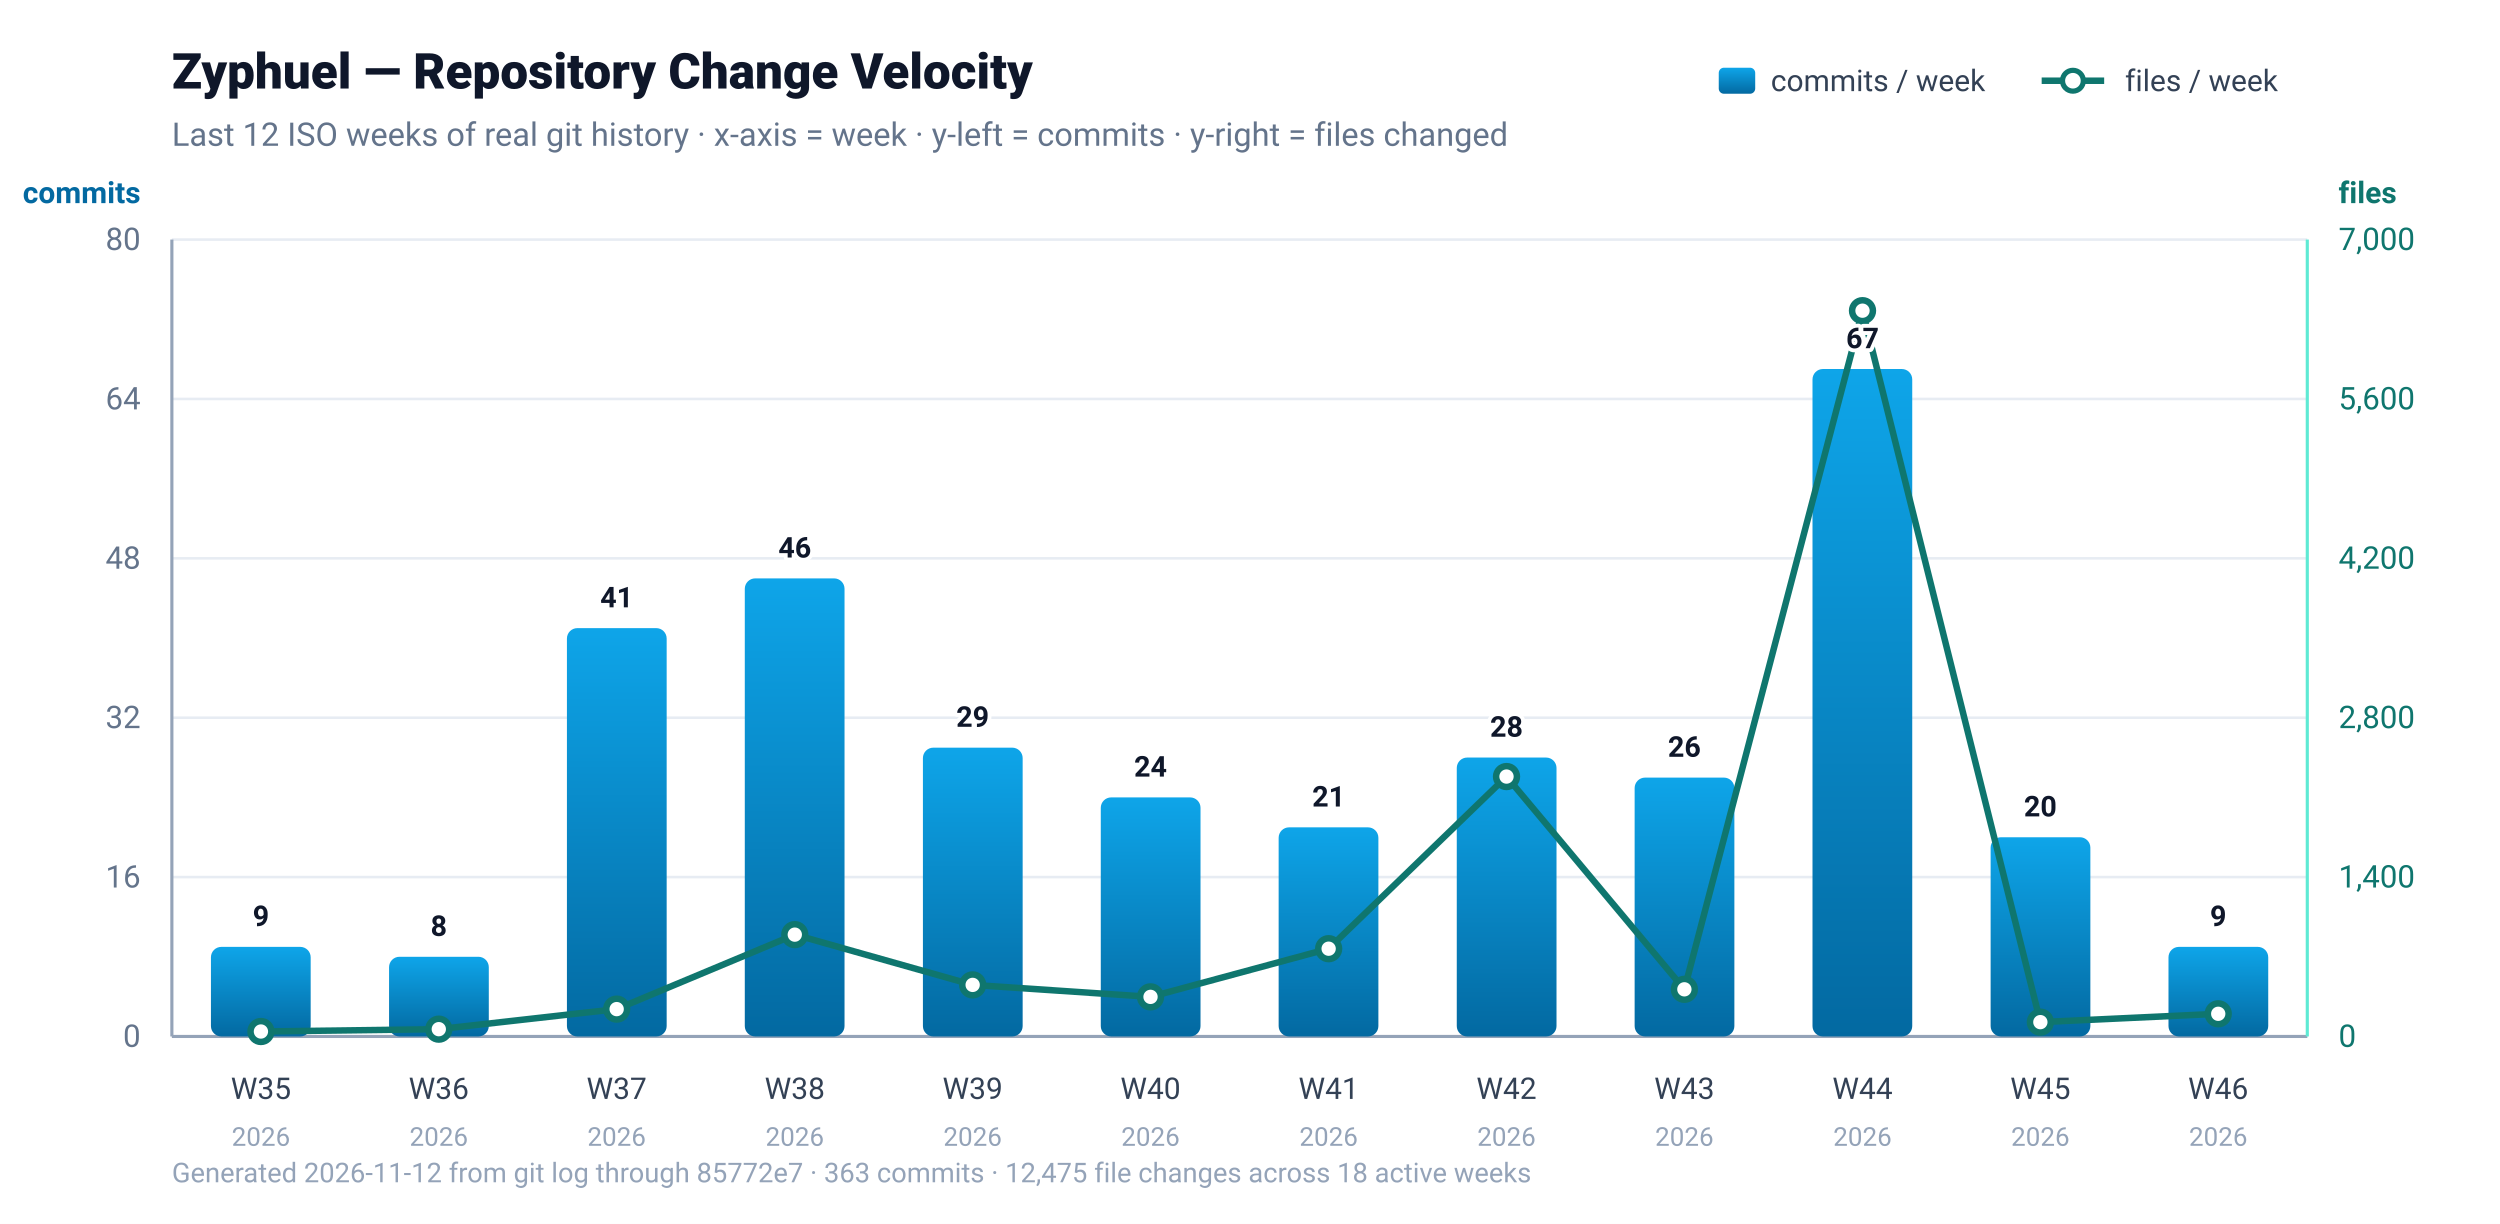
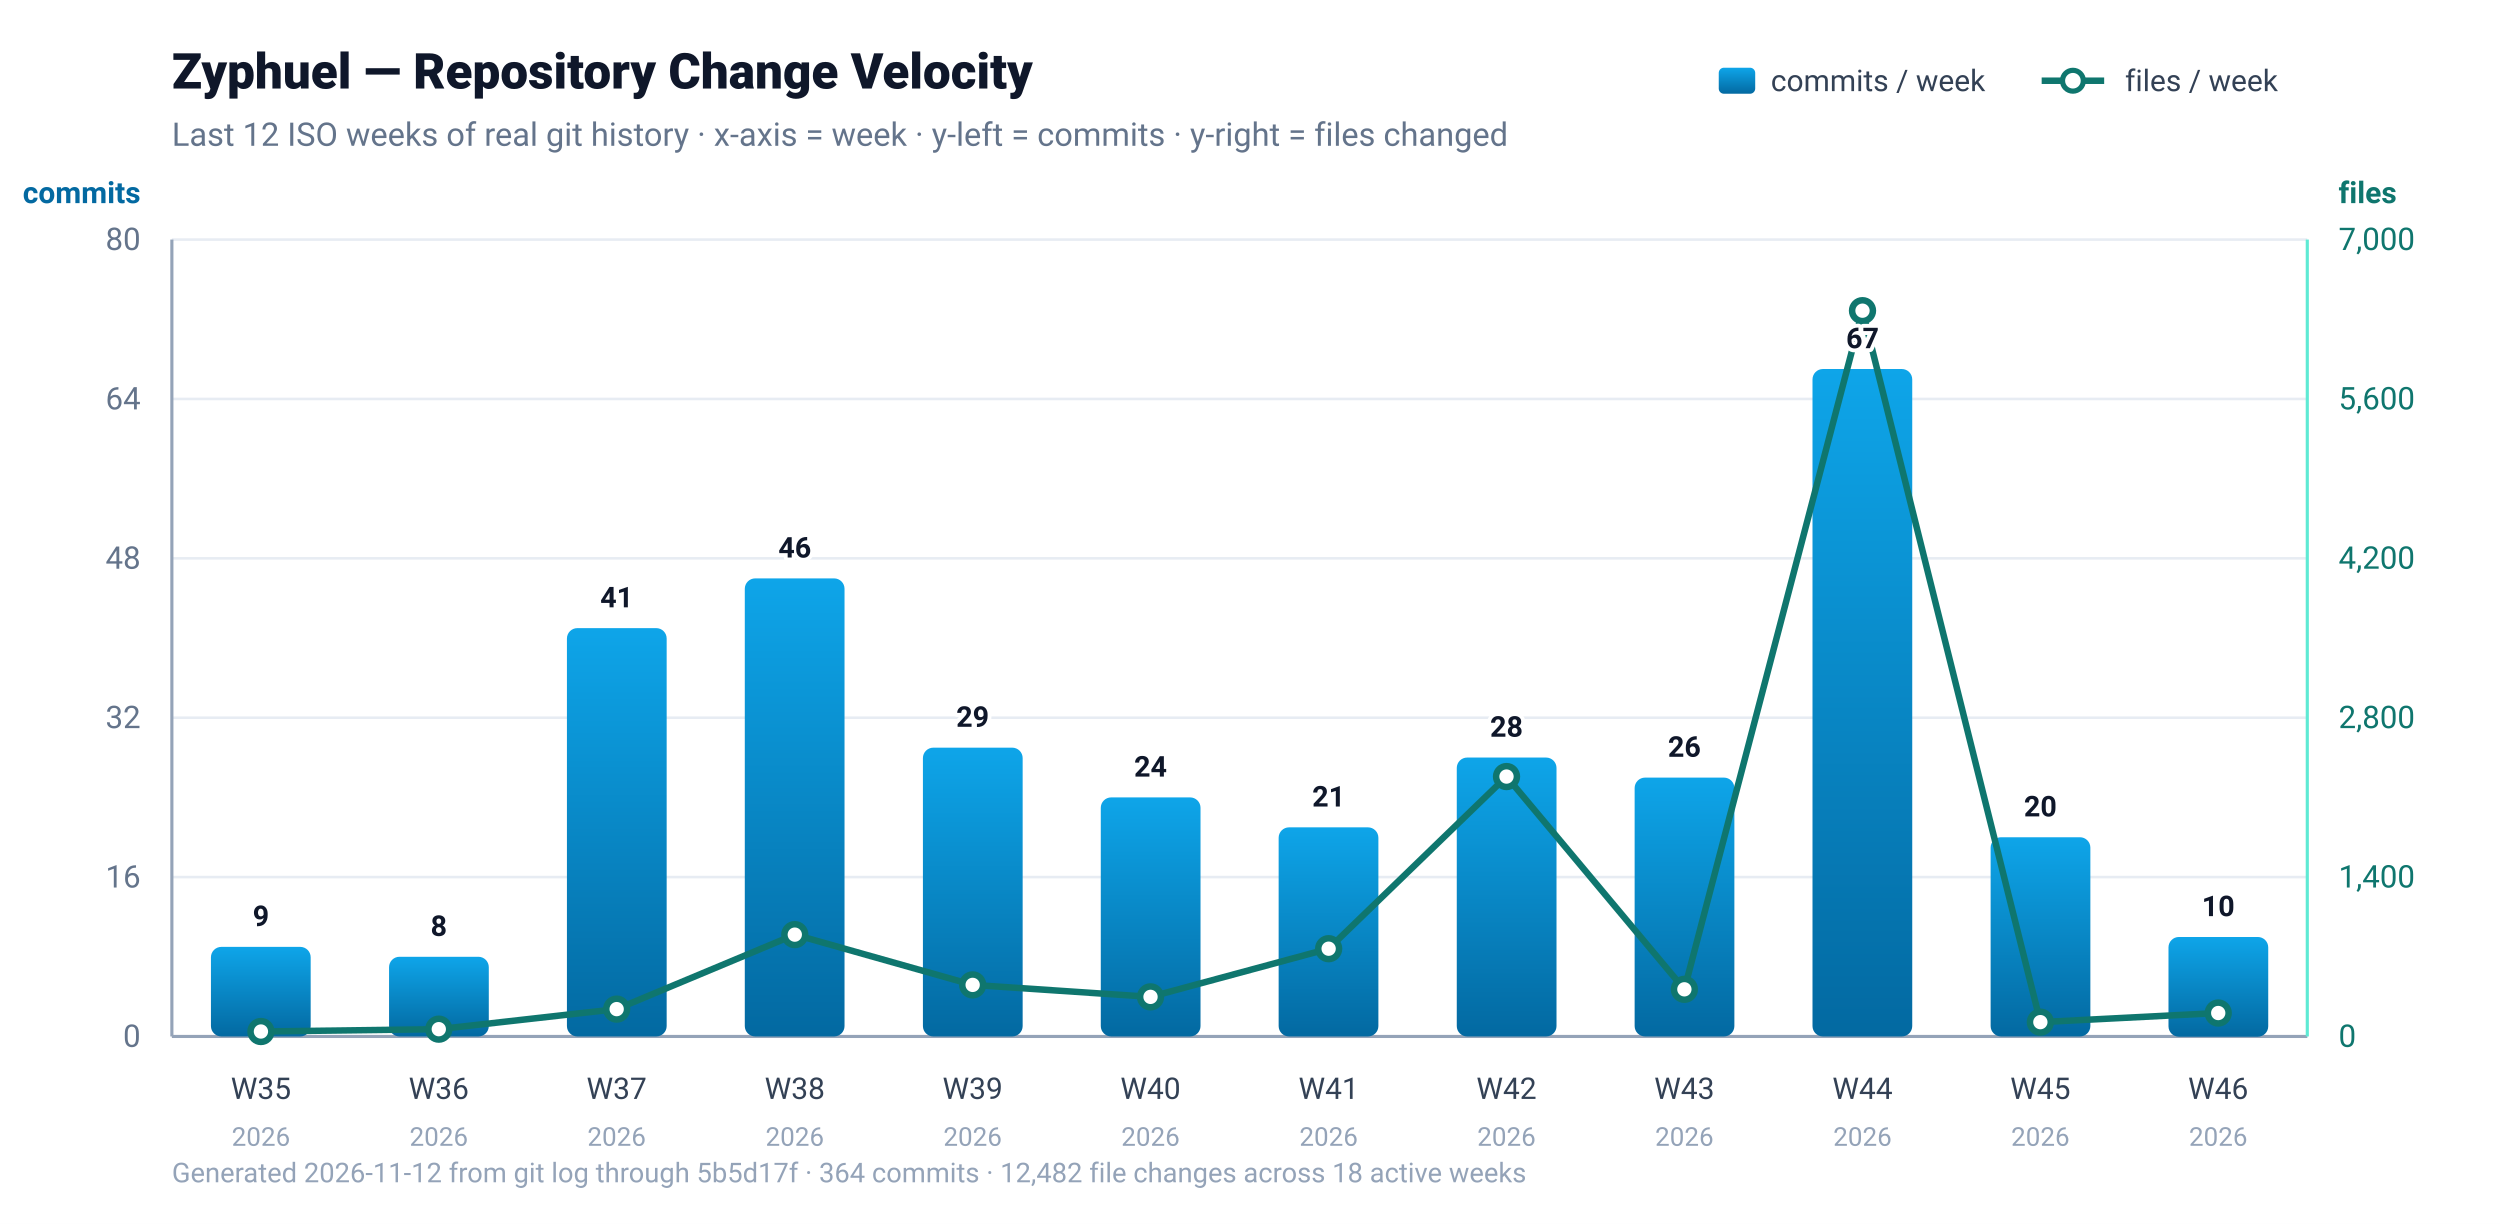
<svg xmlns="http://www.w3.org/2000/svg" width="960" height="470" viewBox="0 0 960 470" role="img" aria-label="Zyphuel repository change velocity: commits and files changed per ISO week">
  <defs>
    <linearGradient id="barGrad" x1="0" y1="0" x2="0" y2="1">
      <stop offset="0%" stop-color="#0ea5e9" />
      <stop offset="100%" stop-color="#0369a1" />
    </linearGradient>
    <style>
      text { font-family: -apple-system, BlinkMacSystemFont, "Segoe UI", Roboto, Helvetica, Arial, sans-serif; }
    </style>
  </defs>
  <rect width="960" height="470" fill="#ffffff" />
  <text x="66" y="34" font-size="19" font-weight="800" fill="#0f172a">Zyphuel — Repository Change Velocity</text>
  <text x="66" y="56" font-size="12.5" fill="#64748b">Last 12 ISO weeks of real git history · x-axis = week · y-left = commits · y-right = files changed</text>
  <rect x="660" y="26" width="14" height="10" rx="2" fill="url(#barGrad)" />
  <text x="680" y="35" font-size="11.5" fill="#334155">commits / week</text>
  <line x1="784" y1="31" x2="808" y2="31" stroke="#0f766e" stroke-width="2.5" />
  <circle cx="796" cy="31" r="4" fill="#ffffff" stroke="#0f766e" stroke-width="2" />
  <text x="816" y="35" font-size="11.5" fill="#334155">files / week</text>
  <line x1="66" y1="398.0" x2="886.0" y2="398.0" stroke="#e7ecf3" stroke-width="1" />
  <text x="54" y="402.0" text-anchor="end" font-size="12" fill="#64748b">0</text>
  <text x="898.0" y="402.0" text-anchor="start" font-size="12" fill="#0f766e">0</text>
  <line x1="66" y1="336.8" x2="886.0" y2="336.8" stroke="#e7ecf3" stroke-width="1" />
  <text x="54" y="340.8" text-anchor="end" font-size="12" fill="#64748b">16</text>
  <text x="898.0" y="340.8" text-anchor="start" font-size="12" fill="#0f766e">1,400</text>
  <line x1="66" y1="275.6" x2="886.0" y2="275.6" stroke="#e7ecf3" stroke-width="1" />
  <text x="54" y="279.6" text-anchor="end" font-size="12" fill="#64748b">32</text>
  <text x="898.0" y="279.6" text-anchor="start" font-size="12" fill="#0f766e">2,800</text>
  <line x1="66" y1="214.4" x2="886.0" y2="214.4" stroke="#e7ecf3" stroke-width="1" />
  <text x="54" y="218.4" text-anchor="end" font-size="12" fill="#64748b">48</text>
  <text x="898.0" y="218.4" text-anchor="start" font-size="12" fill="#0f766e">4,200</text>
  <line x1="66" y1="153.2" x2="886.0" y2="153.2" stroke="#e7ecf3" stroke-width="1" />
  <text x="54" y="157.2" text-anchor="end" font-size="12" fill="#64748b">64</text>
  <text x="898.0" y="157.2" text-anchor="start" font-size="12" fill="#0f766e">5,600</text>
  <line x1="66" y1="92.0" x2="886.0" y2="92.0" stroke="#e7ecf3" stroke-width="1" />
  <text x="54" y="96.0" text-anchor="end" font-size="12" fill="#64748b">80</text>
  <text x="898.0" y="96.0" text-anchor="start" font-size="12" fill="#0f766e">7,000</text>
  <line x1="66" y1="92" x2="66" y2="398" stroke="#94a3b8" stroke-width="1.2" />
  <line x1="66" y1="398" x2="886" y2="398" stroke="#94a3b8" stroke-width="1.2" />
  <line x1="886" y1="92" x2="886" y2="398" stroke="#5eead4" stroke-width="1.2" />
  <text x="54" y="78" text-anchor="end" font-size="11.5" font-weight="700" fill="#0369a1">commits</text>
  <text x="898" y="78" font-size="11.5" font-weight="700" fill="#0f766e">files</text>
  <rect x="81.0" y="363.6" width="38.3" height="34.4" rx="4" fill="url(#barGrad)" />
  <rect x="149.4" y="367.4" width="38.3" height="30.6" rx="4" fill="url(#barGrad)" />
  <rect x="217.7" y="241.2" width="38.3" height="156.8" rx="4" fill="url(#barGrad)" />
  <rect x="286.0" y="222.1" width="38.3" height="175.9" rx="4" fill="url(#barGrad)" />
  <rect x="354.4" y="287.1" width="38.3" height="110.9" rx="4" fill="url(#barGrad)" />
  <rect x="422.7" y="306.2" width="38.3" height="91.8" rx="4" fill="url(#barGrad)" />
  <rect x="491.0" y="317.7" width="38.3" height="80.3" rx="4" fill="url(#barGrad)" />
  <rect x="559.4" y="290.9" width="38.3" height="107.1" rx="4" fill="url(#barGrad)" />
  <rect x="627.7" y="298.6" width="38.3" height="99.4" rx="4" fill="url(#barGrad)" />
  <rect x="696.0" y="141.7" width="38.3" height="256.3" rx="4" fill="url(#barGrad)" />
  <rect x="764.4" y="321.5" width="38.3" height="76.5" rx="4" fill="url(#barGrad)" />
-   <rect x="832.7" y="363.6" width="38.3" height="34.4" rx="4" fill="url(#barGrad)" />
-   <polyline points="100.2,396.1 168.5,395.2 236.8,387.5 305.2,358.9 373.5,378.2 441.8,382.8 510.2,364.3 578.5,298.2 646.8,379.9 715.2,119.3 783.5,392.5 851.8,389.3" fill="none" stroke="#0f766e" stroke-width="2.5" stroke-linejoin="round" stroke-linecap="round" />
+   <rect x="832.7" y="359.8" width="38.3" height="38.3" rx="4" fill="url(#barGrad)" />
+   <polyline points="100.2,396.1 168.5,395.2 236.8,387.5 305.2,358.9 373.5,378.2 441.8,382.8 510.2,364.3 578.5,298.2 646.8,379.9 715.2,119.3 783.5,392.5 851.8,389.0" fill="none" stroke="#0f766e" stroke-width="2.5" stroke-linejoin="round" stroke-linecap="round" />
  <circle cx="100.2" cy="396.1" r="4" fill="#ffffff" stroke="#0f766e" stroke-width="2.5" />
  <circle cx="168.5" cy="395.2" r="4" fill="#ffffff" stroke="#0f766e" stroke-width="2.5" />
  <circle cx="236.8" cy="387.5" r="4" fill="#ffffff" stroke="#0f766e" stroke-width="2.5" />
  <circle cx="305.2" cy="358.9" r="4" fill="#ffffff" stroke="#0f766e" stroke-width="2.5" />
  <circle cx="373.5" cy="378.2" r="4" fill="#ffffff" stroke="#0f766e" stroke-width="2.5" />
  <circle cx="441.8" cy="382.8" r="4" fill="#ffffff" stroke="#0f766e" stroke-width="2.5" />
  <circle cx="510.2" cy="364.3" r="4" fill="#ffffff" stroke="#0f766e" stroke-width="2.5" />
  <circle cx="578.5" cy="298.2" r="4" fill="#ffffff" stroke="#0f766e" stroke-width="2.5" />
  <circle cx="646.8" cy="379.9" r="4" fill="#ffffff" stroke="#0f766e" stroke-width="2.5" />
  <circle cx="715.2" cy="119.3" r="4" fill="#ffffff" stroke="#0f766e" stroke-width="2.5" />
  <circle cx="783.5" cy="392.5" r="4" fill="#ffffff" stroke="#0f766e" stroke-width="2.5" />
-   <circle cx="851.8" cy="389.3" r="4" fill="#ffffff" stroke="#0f766e" stroke-width="2.5" />
+   <circle cx="851.8" cy="389.0" r="4" fill="#ffffff" stroke="#0f766e" stroke-width="2.5" />
  <text x="100.2" y="355.6" text-anchor="middle" font-size="11" font-weight="700" fill="#0f172a" paint-order="stroke" stroke="#ffffff" stroke-width="3" stroke-linejoin="round">9</text>
  <text x="168.5" y="359.4" text-anchor="middle" font-size="11" font-weight="700" fill="#0f172a" paint-order="stroke" stroke="#ffffff" stroke-width="3" stroke-linejoin="round">8</text>
  <text x="236.8" y="233.2" text-anchor="middle" font-size="11" font-weight="700" fill="#0f172a" paint-order="stroke" stroke="#ffffff" stroke-width="3" stroke-linejoin="round">41</text>
  <text x="305.2" y="214.1" text-anchor="middle" font-size="11" font-weight="700" fill="#0f172a" paint-order="stroke" stroke="#ffffff" stroke-width="3" stroke-linejoin="round">46</text>
  <text x="373.5" y="279.1" text-anchor="middle" font-size="11" font-weight="700" fill="#0f172a" paint-order="stroke" stroke="#ffffff" stroke-width="3" stroke-linejoin="round">29</text>
  <text x="441.8" y="298.2" text-anchor="middle" font-size="11" font-weight="700" fill="#0f172a" paint-order="stroke" stroke="#ffffff" stroke-width="3" stroke-linejoin="round">24</text>
  <text x="510.2" y="309.7" text-anchor="middle" font-size="11" font-weight="700" fill="#0f172a" paint-order="stroke" stroke="#ffffff" stroke-width="3" stroke-linejoin="round">21</text>
  <text x="578.5" y="282.9" text-anchor="middle" font-size="11" font-weight="700" fill="#0f172a" paint-order="stroke" stroke="#ffffff" stroke-width="3" stroke-linejoin="round">28</text>
  <text x="646.8" y="290.6" text-anchor="middle" font-size="11" font-weight="700" fill="#0f172a" paint-order="stroke" stroke="#ffffff" stroke-width="3" stroke-linejoin="round">26</text>
  <text x="715.2" y="133.7" text-anchor="middle" font-size="11" font-weight="700" fill="#0f172a" paint-order="stroke" stroke="#ffffff" stroke-width="3" stroke-linejoin="round">67</text>
  <text x="783.5" y="313.5" text-anchor="middle" font-size="11" font-weight="700" fill="#0f172a" paint-order="stroke" stroke="#ffffff" stroke-width="3" stroke-linejoin="round">20</text>
-   <text x="851.8" y="355.6" text-anchor="middle" font-size="11" font-weight="700" fill="#0f172a" paint-order="stroke" stroke="#ffffff" stroke-width="3" stroke-linejoin="round">9</text>
+   <text x="851.8" y="351.8" text-anchor="middle" font-size="11" font-weight="700" fill="#0f172a" paint-order="stroke" stroke="#ffffff" stroke-width="3" stroke-linejoin="round">10</text>
  <text x="100.2" y="422.0" text-anchor="middle" font-size="11.5" fill="#334155">W35</text>
  <text x="168.5" y="422.0" text-anchor="middle" font-size="11.5" fill="#334155">W36</text>
  <text x="236.8" y="422.0" text-anchor="middle" font-size="11.5" fill="#334155">W37</text>
  <text x="305.2" y="422.0" text-anchor="middle" font-size="11.5" fill="#334155">W38</text>
  <text x="373.5" y="422.0" text-anchor="middle" font-size="11.5" fill="#334155">W39</text>
  <text x="441.8" y="422.0" text-anchor="middle" font-size="11.5" fill="#334155">W40</text>
  <text x="510.2" y="422.0" text-anchor="middle" font-size="11.5" fill="#334155">W41</text>
  <text x="578.5" y="422.0" text-anchor="middle" font-size="11.5" fill="#334155">W42</text>
  <text x="646.8" y="422.0" text-anchor="middle" font-size="11.5" fill="#334155">W43</text>
  <text x="715.2" y="422.0" text-anchor="middle" font-size="11.5" fill="#334155">W44</text>
  <text x="783.5" y="422.0" text-anchor="middle" font-size="11.5" fill="#334155">W45</text>
  <text x="851.8" y="422.0" text-anchor="middle" font-size="11.5" fill="#334155">W46</text>
  <text x="100.2" y="440.0" text-anchor="middle" font-size="10" fill="#94a3b8">2026</text>
  <text x="168.5" y="440.0" text-anchor="middle" font-size="10" fill="#94a3b8">2026</text>
  <text x="236.8" y="440.0" text-anchor="middle" font-size="10" fill="#94a3b8">2026</text>
  <text x="305.2" y="440.0" text-anchor="middle" font-size="10" fill="#94a3b8">2026</text>
  <text x="373.5" y="440.0" text-anchor="middle" font-size="10" fill="#94a3b8">2026</text>
  <text x="441.8" y="440.0" text-anchor="middle" font-size="10" fill="#94a3b8">2026</text>
  <text x="510.2" y="440.0" text-anchor="middle" font-size="10" fill="#94a3b8">2026</text>
  <text x="578.5" y="440.0" text-anchor="middle" font-size="10" fill="#94a3b8">2026</text>
  <text x="646.8" y="440.0" text-anchor="middle" font-size="10" fill="#94a3b8">2026</text>
  <text x="715.2" y="440.0" text-anchor="middle" font-size="10" fill="#94a3b8">2026</text>
  <text x="783.5" y="440.0" text-anchor="middle" font-size="10" fill="#94a3b8">2026</text>
  <text x="851.8" y="440.0" text-anchor="middle" font-size="10" fill="#94a3b8">2026</text>
-   <text x="66" y="454" font-size="10.5" fill="#94a3b8">Generated 2026-11-12 from git log through 85772e7 · 363 commits · 12,475 file changes across 18 active weeks</text>
+   <text x="66" y="454" font-size="10.5" fill="#94a3b8">Generated 2026-11-12 from git log through 5b5d17f · 364 commits · 12,482 file changes across 18 active weeks</text>
</svg>
